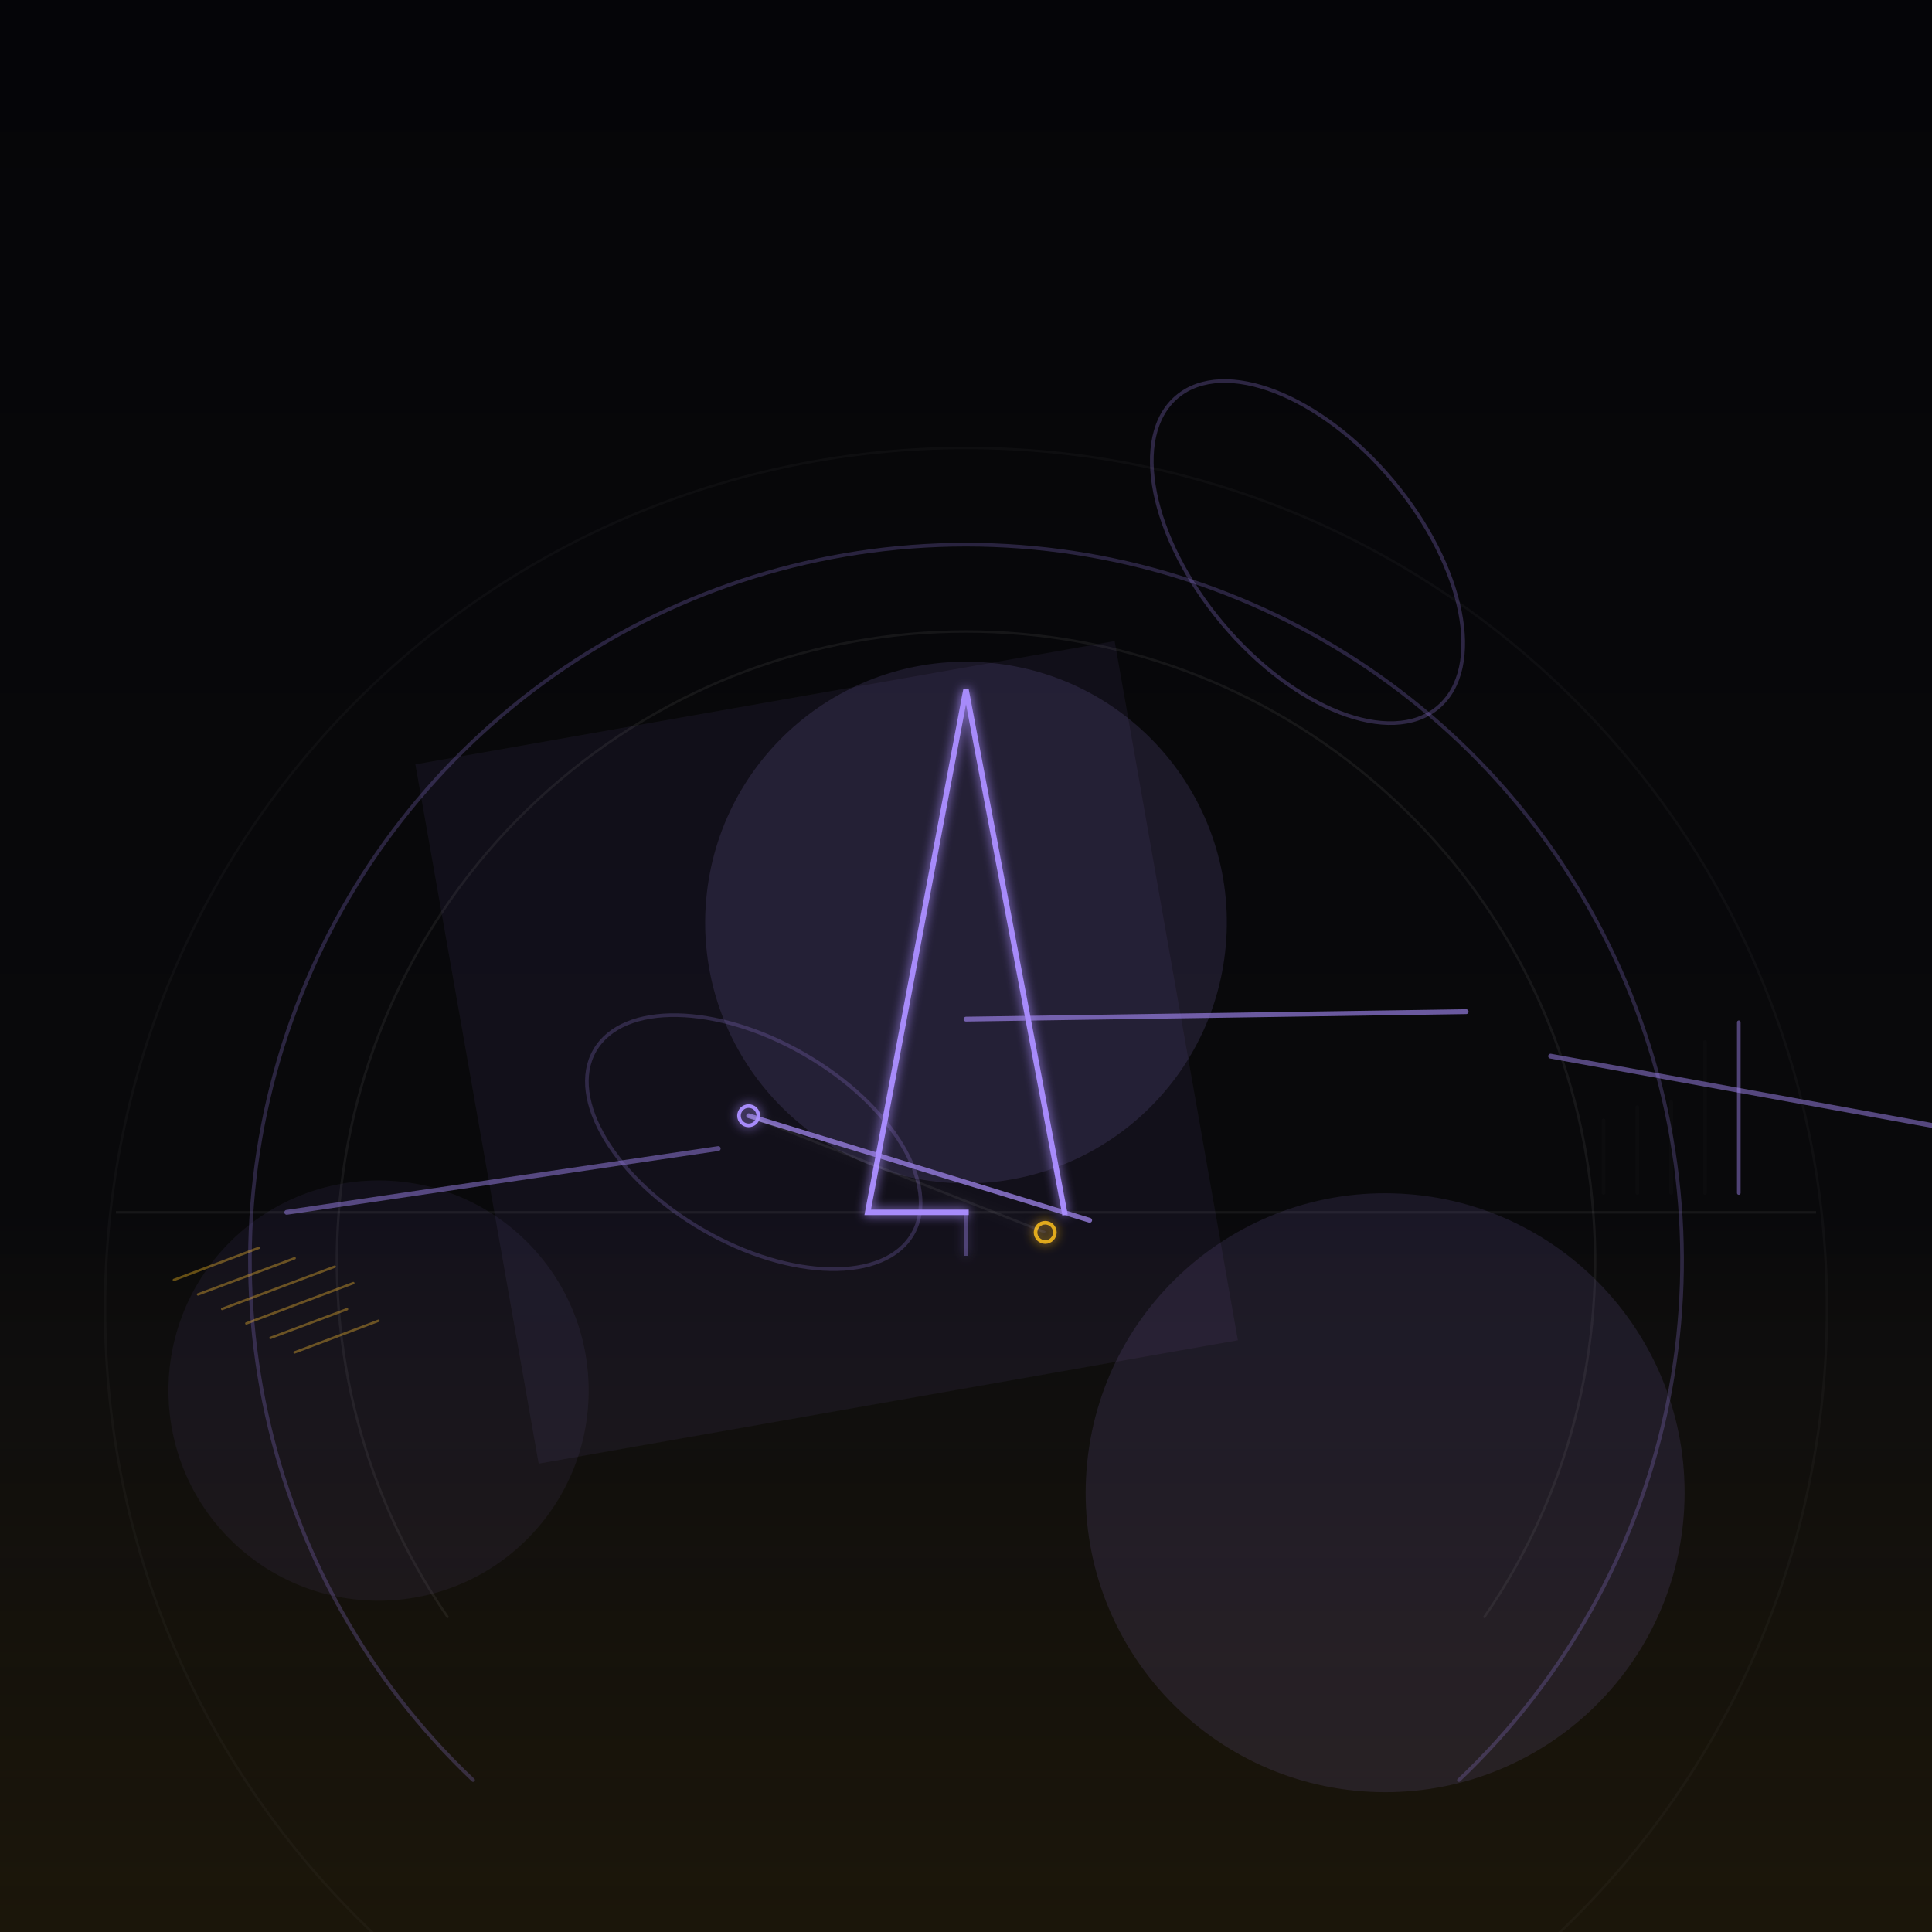
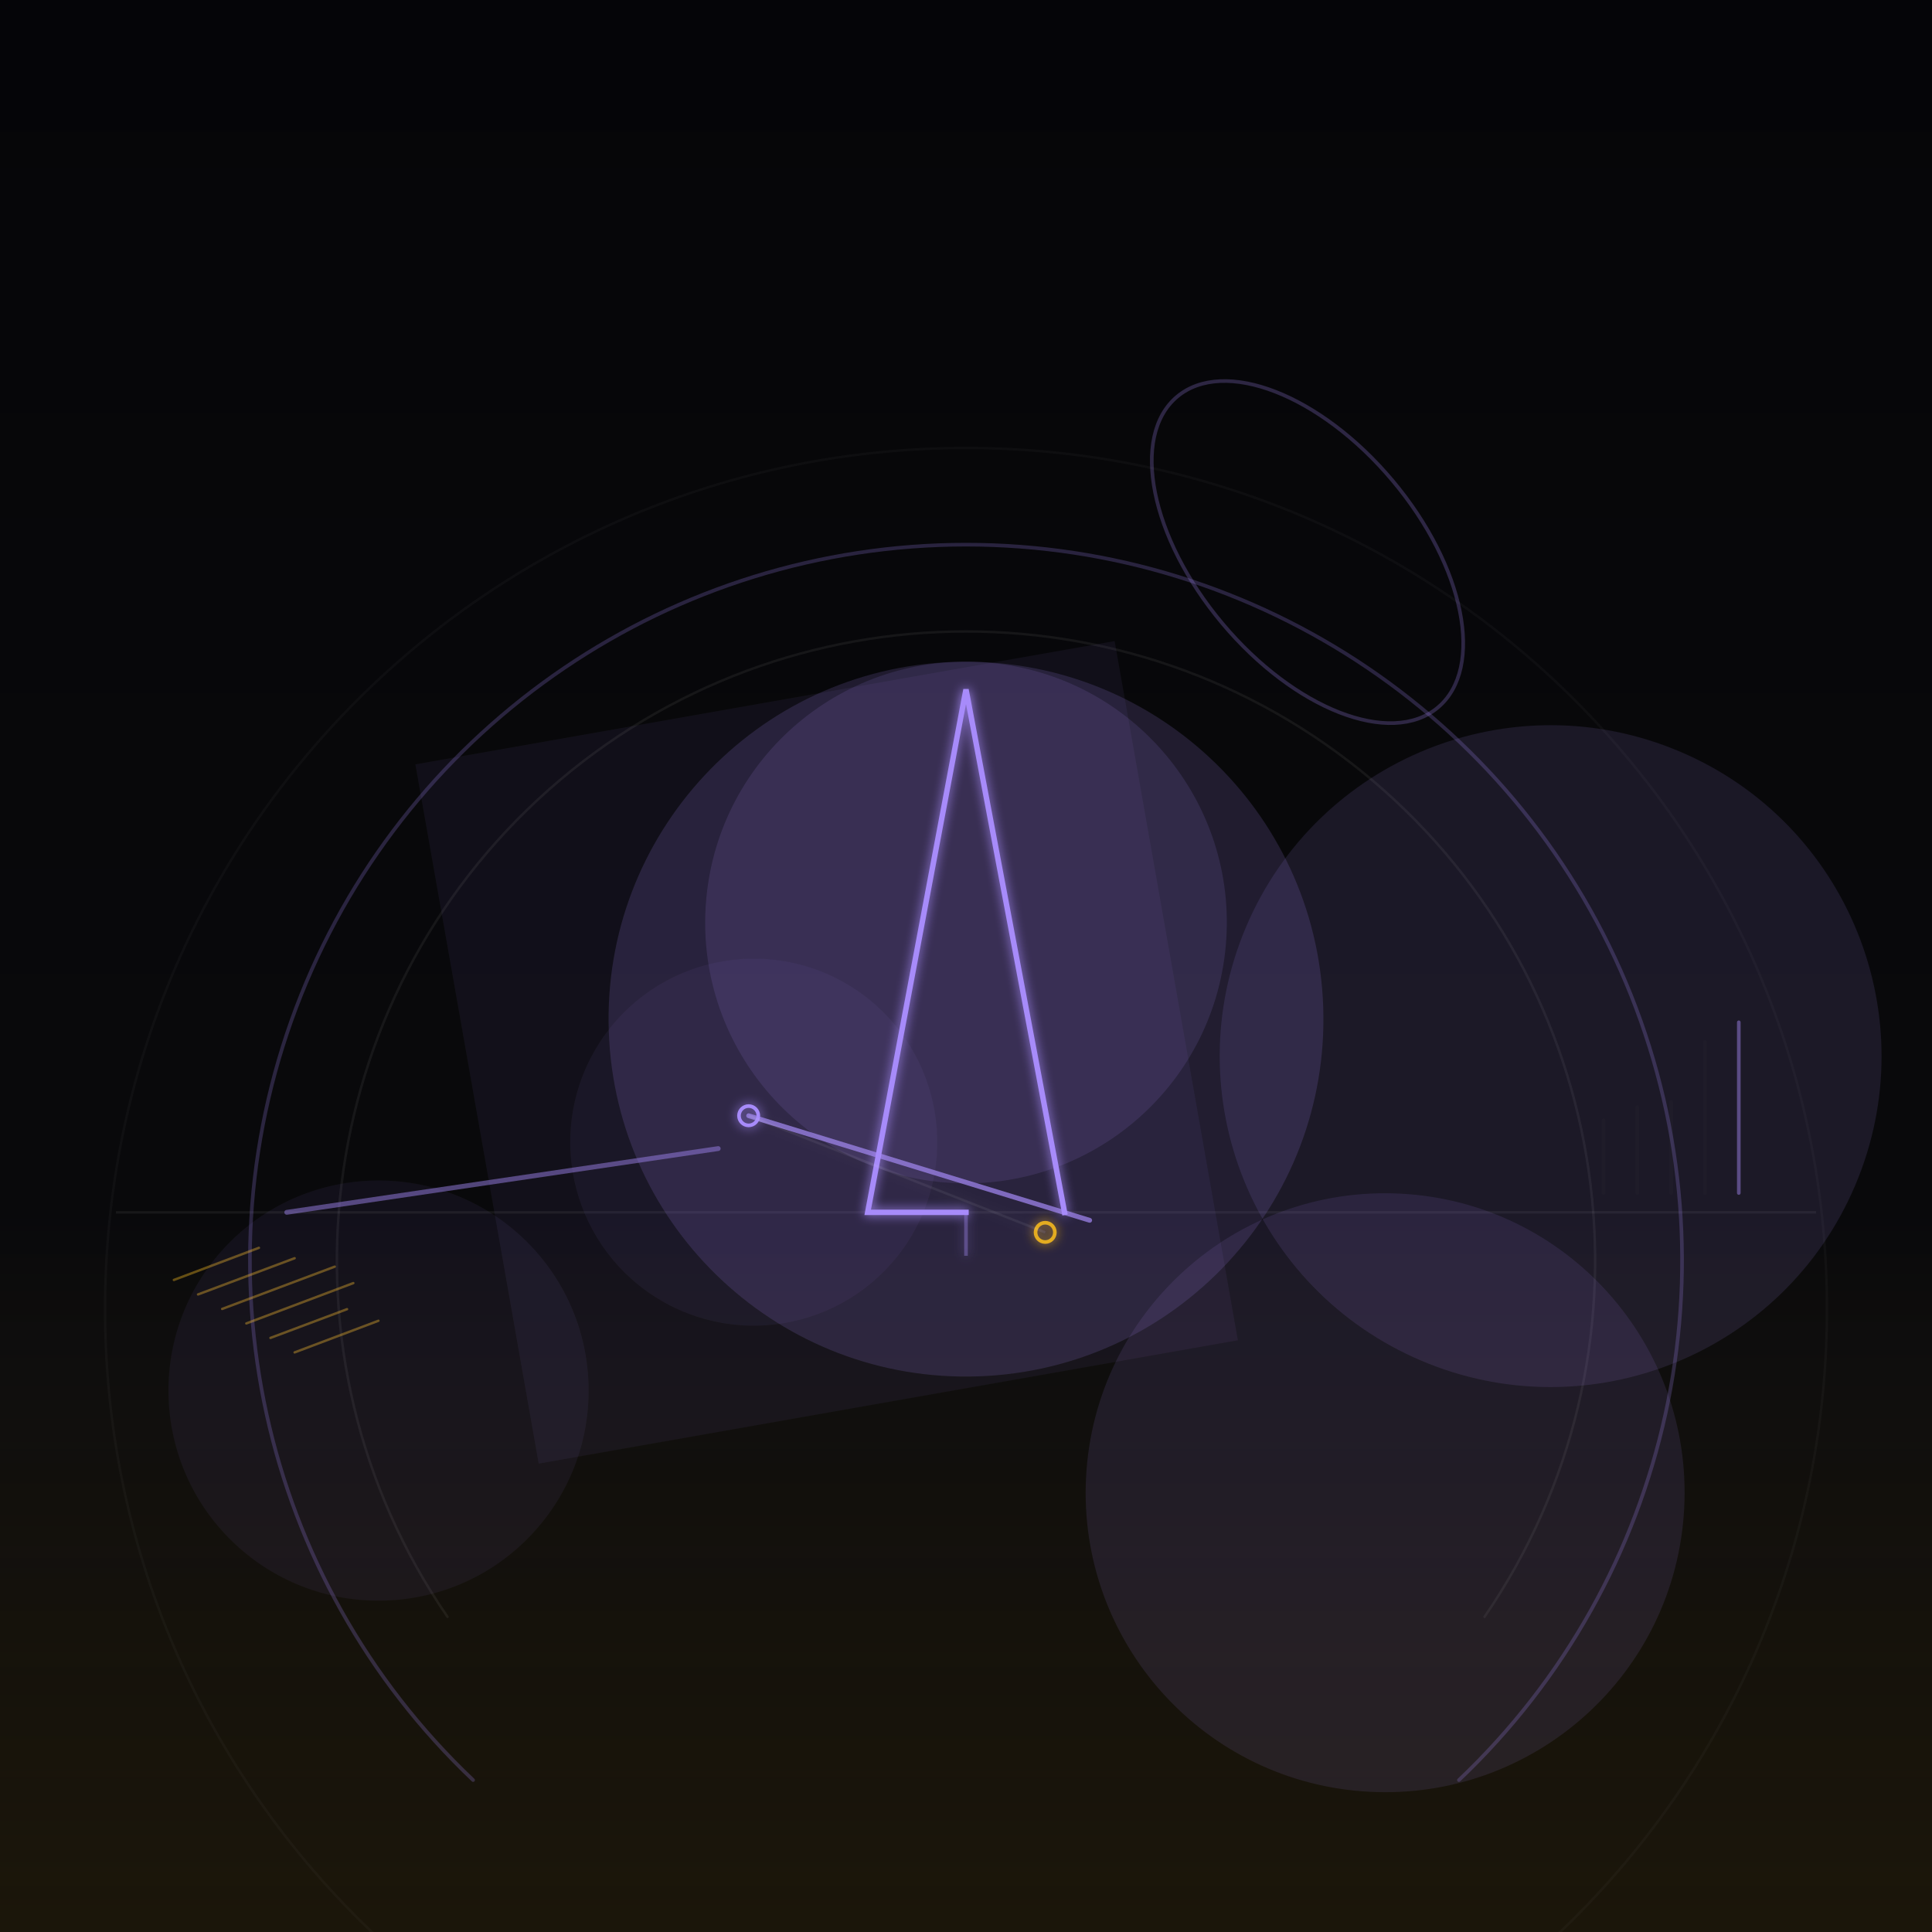
<svg xmlns="http://www.w3.org/2000/svg" viewBox="0 0 800 800" width="100%" height="100%" role="img" aria-label="Pythh Signal Art — layered abstract digital composition">
  <defs>
    <linearGradient id="void" x1="0" y1="0" x2="0" y2="1">
      <stop offset="0%" stop-color="#050508" />
      <stop offset="72%" stop-color="#0a0a0c" />
      <stop offset="100%" stop-color="#050508" />
    </linearGradient>
    <linearGradient id="floorGlow" x1="0" y1="0" x2="0" y2="1">
      <stop offset="0%" stop-color="#fbbf24" stop-opacity="0" />
      <stop offset="100%" stop-color="#fbbf24" stop-opacity="0.09" />
    </linearGradient>
    <filter id="neonBloom" x="-20%" y="-20%" width="140%" height="140%">
      <feGaussianBlur in="SourceGraphic" stdDeviation="2.2" result="blur" />
      <feMerge>
        <feMergeNode in="blur" />
        <feMergeNode in="SourceGraphic" />
      </feMerge>
    </filter>
  </defs>
  <g id="background">
    <rect width="800" height="800" fill="url(#void)" />
    <rect x="0" y="502" width="800" height="298" fill="url(#floorGlow)" />
    <line x1="48" y1="502" x2="752" y2="502" stroke="rgba(255,255,255,0.06)" stroke-width="1" />
    <circle cx="400" cy="542" r="356.5" fill="none" stroke="rgba(255,255,255,0.03)" stroke-width="1" />
  </g>
  <g id="midground">
    <path d="M 195.9 737.1 A 296.5 296.5 0 1 1 604.1 737.1" fill="none" stroke="#a78bfa" stroke-opacity="0.22" stroke-width="1.5" stroke-linecap="round" />
    <path d="M 185.3 669.5 A 260.5 260.5 0 1 1 614.7 669.5" fill="none" stroke="rgba(255,255,255,0.06)" stroke-width="1" stroke-linecap="round" />
    <line x1="720" y1="494" x2="720" y2="423.3" stroke="#a78bfa" stroke-opacity="0.45" stroke-width="1.5" stroke-linecap="round" />
    <line x1="706" y1="494" x2="706" y2="431.5" stroke="rgba(255,255,255,0.06)" stroke-opacity="0.2" stroke-width="1.5" stroke-linecap="round" />
    <line x1="692" y1="494" x2="692" y2="456.3" stroke="rgba(255,255,255,0.06)" stroke-opacity="0.2" stroke-width="1.5" stroke-linecap="round" />
    <line x1="678" y1="494" x2="678" y2="458.4" stroke="rgba(255,255,255,0.06)" stroke-opacity="0.2" stroke-width="1.5" stroke-linecap="round" />
    <line x1="664" y1="494" x2="664" y2="463.9" stroke="rgba(255,255,255,0.06)" stroke-opacity="0.2" stroke-width="1.5" stroke-linecap="round" />
    <line x1="72" y1="530" x2="107.2" y2="516.7" stroke="#fbbf24" stroke-opacity="0.38" stroke-width="1" stroke-linecap="round" />
    <line x1="82" y1="536" x2="122.0" y2="521.0" stroke="#fbbf24" stroke-opacity="0.38" stroke-width="1" stroke-linecap="round" />
    <line x1="92" y1="542" x2="138.6" y2="524.5" stroke="#fbbf24" stroke-opacity="0.38" stroke-width="1" stroke-linecap="round" />
    <line x1="102" y1="548" x2="146.3" y2="531.3" stroke="#fbbf24" stroke-opacity="0.38" stroke-width="1" stroke-linecap="round" />
    <line x1="112" y1="554" x2="143.7" y2="542.1" stroke="#fbbf24" stroke-opacity="0.38" stroke-width="1" stroke-linecap="round" />
    <line x1="122" y1="560" x2="156.7" y2="546.9" stroke="#fbbf24" stroke-opacity="0.38" stroke-width="1" stroke-linecap="round" />
  </g>
  <g id="signal-layers" opacity="0.92">
    <rect x="195.305" y="288.75" width="294" height="294" fill="#a78bfa" opacity="0.07" transform="rotate(170 342.3045 435.7504)" />
    <line x1="118.736" y1="502" x2="297.4" y2="475.6" stroke="#a78bfa" stroke-opacity="0.50" stroke-width="2" stroke-linecap="round" />
-     <line x1="400" y1="422" x2="607.1" y2="418.9" stroke="#a78bfa" stroke-opacity="0.67" stroke-width="2" stroke-linecap="round" />
-     <line x1="642.08" y1="437.324" x2="818.6" y2="469.4" stroke="#a78bfa" stroke-opacity="0.52" stroke-width="2" stroke-linecap="round" />
+     <circle cx="400" cy="422" r="148" fill="#a78bfa" opacity="0.17" transform="rotate(-2 400 422)" />
+     <circle cx="642.08" cy="437.324" r="137" fill="#a78bfa" opacity="0.13" transform="rotate(23 642.0798 437.3244)" />
    <circle cx="573.554" cy="618.104" r="124" fill="#a78bfa" opacity="0.12" transform="rotate(3 573.554 618.1039)" />
    <circle cx="156.747" cy="575.815" r="87" fill="#a78bfa" opacity="0.07" transform="rotate(43 156.7473 575.8146)" />
    <ellipse cx="541.411" cy="228.606" rx="84" ry="46" fill="none" stroke="#a78bfa" stroke-opacity="0.26" stroke-width="1.5" transform="rotate(50 541.4106 228.606)" />
-     <ellipse cx="312.12" cy="472.939" rx="76" ry="42" fill="none" stroke="#a78bfa" stroke-opacity="0.22" stroke-width="1.5" transform="rotate(30 312.1195 472.9387)" />
+     <circle cx="312.12" cy="472.939" r="76" fill="#a78bfa" opacity="0.06" transform="rotate(30 312.1195 472.9387)" />
    <line x1="310" y1="462" x2="451.2" y2="505.3" stroke="#a78bfa" stroke-opacity="0.76" stroke-width="2" stroke-linecap="round" />
    <circle cx="400" cy="382" r="108" fill="#a78bfa" opacity="0.14" transform="rotate(5 400 382)" />
  </g>
  <g id="foreground" filter="url(#neonBloom)">
    <polyline points="400.0,502 359.3,502 400.0,285.5 440.8,502" fill="none" stroke="#a78bfa" stroke-width="2.25" stroke-linejoin="miter" stroke-linecap="square" />
    <line x1="400.0" y1="502" x2="400.0" y2="520.0" stroke="#a78bfa" stroke-opacity="0.35" stroke-width="1.5" />
    <circle cx="310.0" cy="462.0" r="4" fill="none" stroke="#a78bfa" stroke-width="1.5" />
    <circle cx="432.8" cy="510.3" r="4" fill="none" stroke="#fbbf24" stroke-width="1.5" stroke-opacity="0.85" />
    <line x1="310.0" y1="462.0" x2="432.8" y2="510.3" stroke="rgba(255,255,255,0.06)" stroke-width="1" />
  </g>
</svg>
